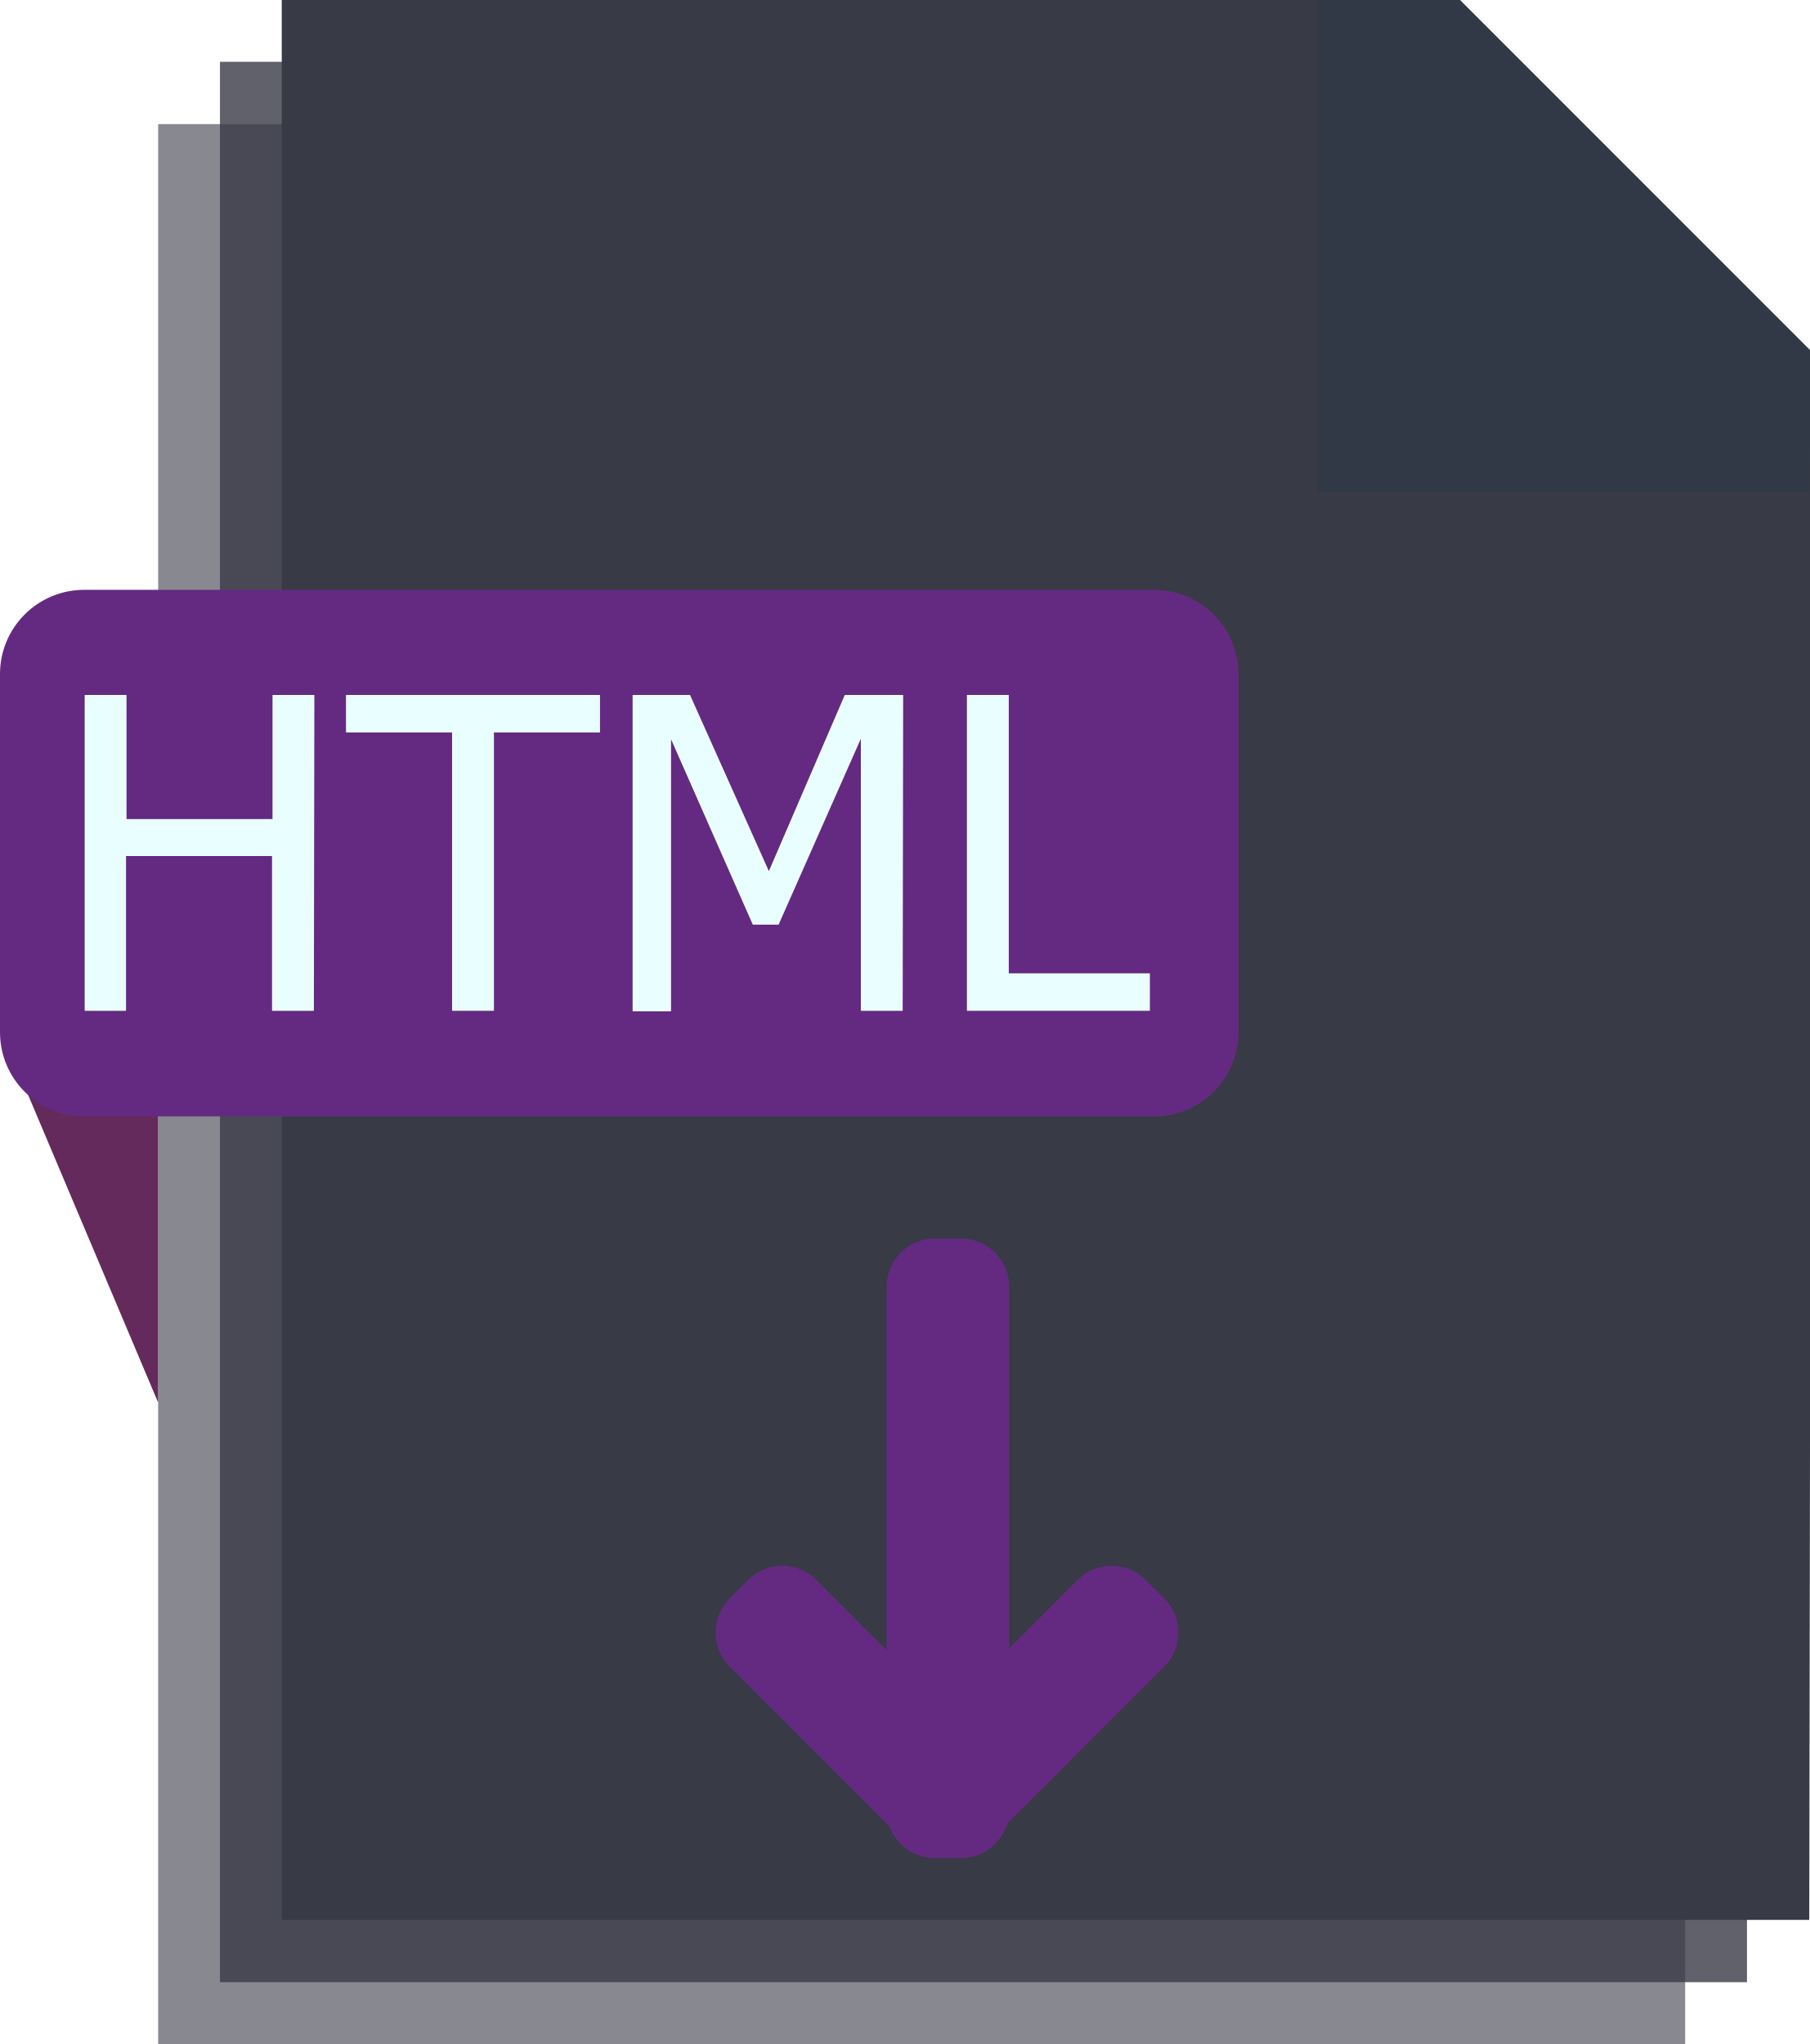
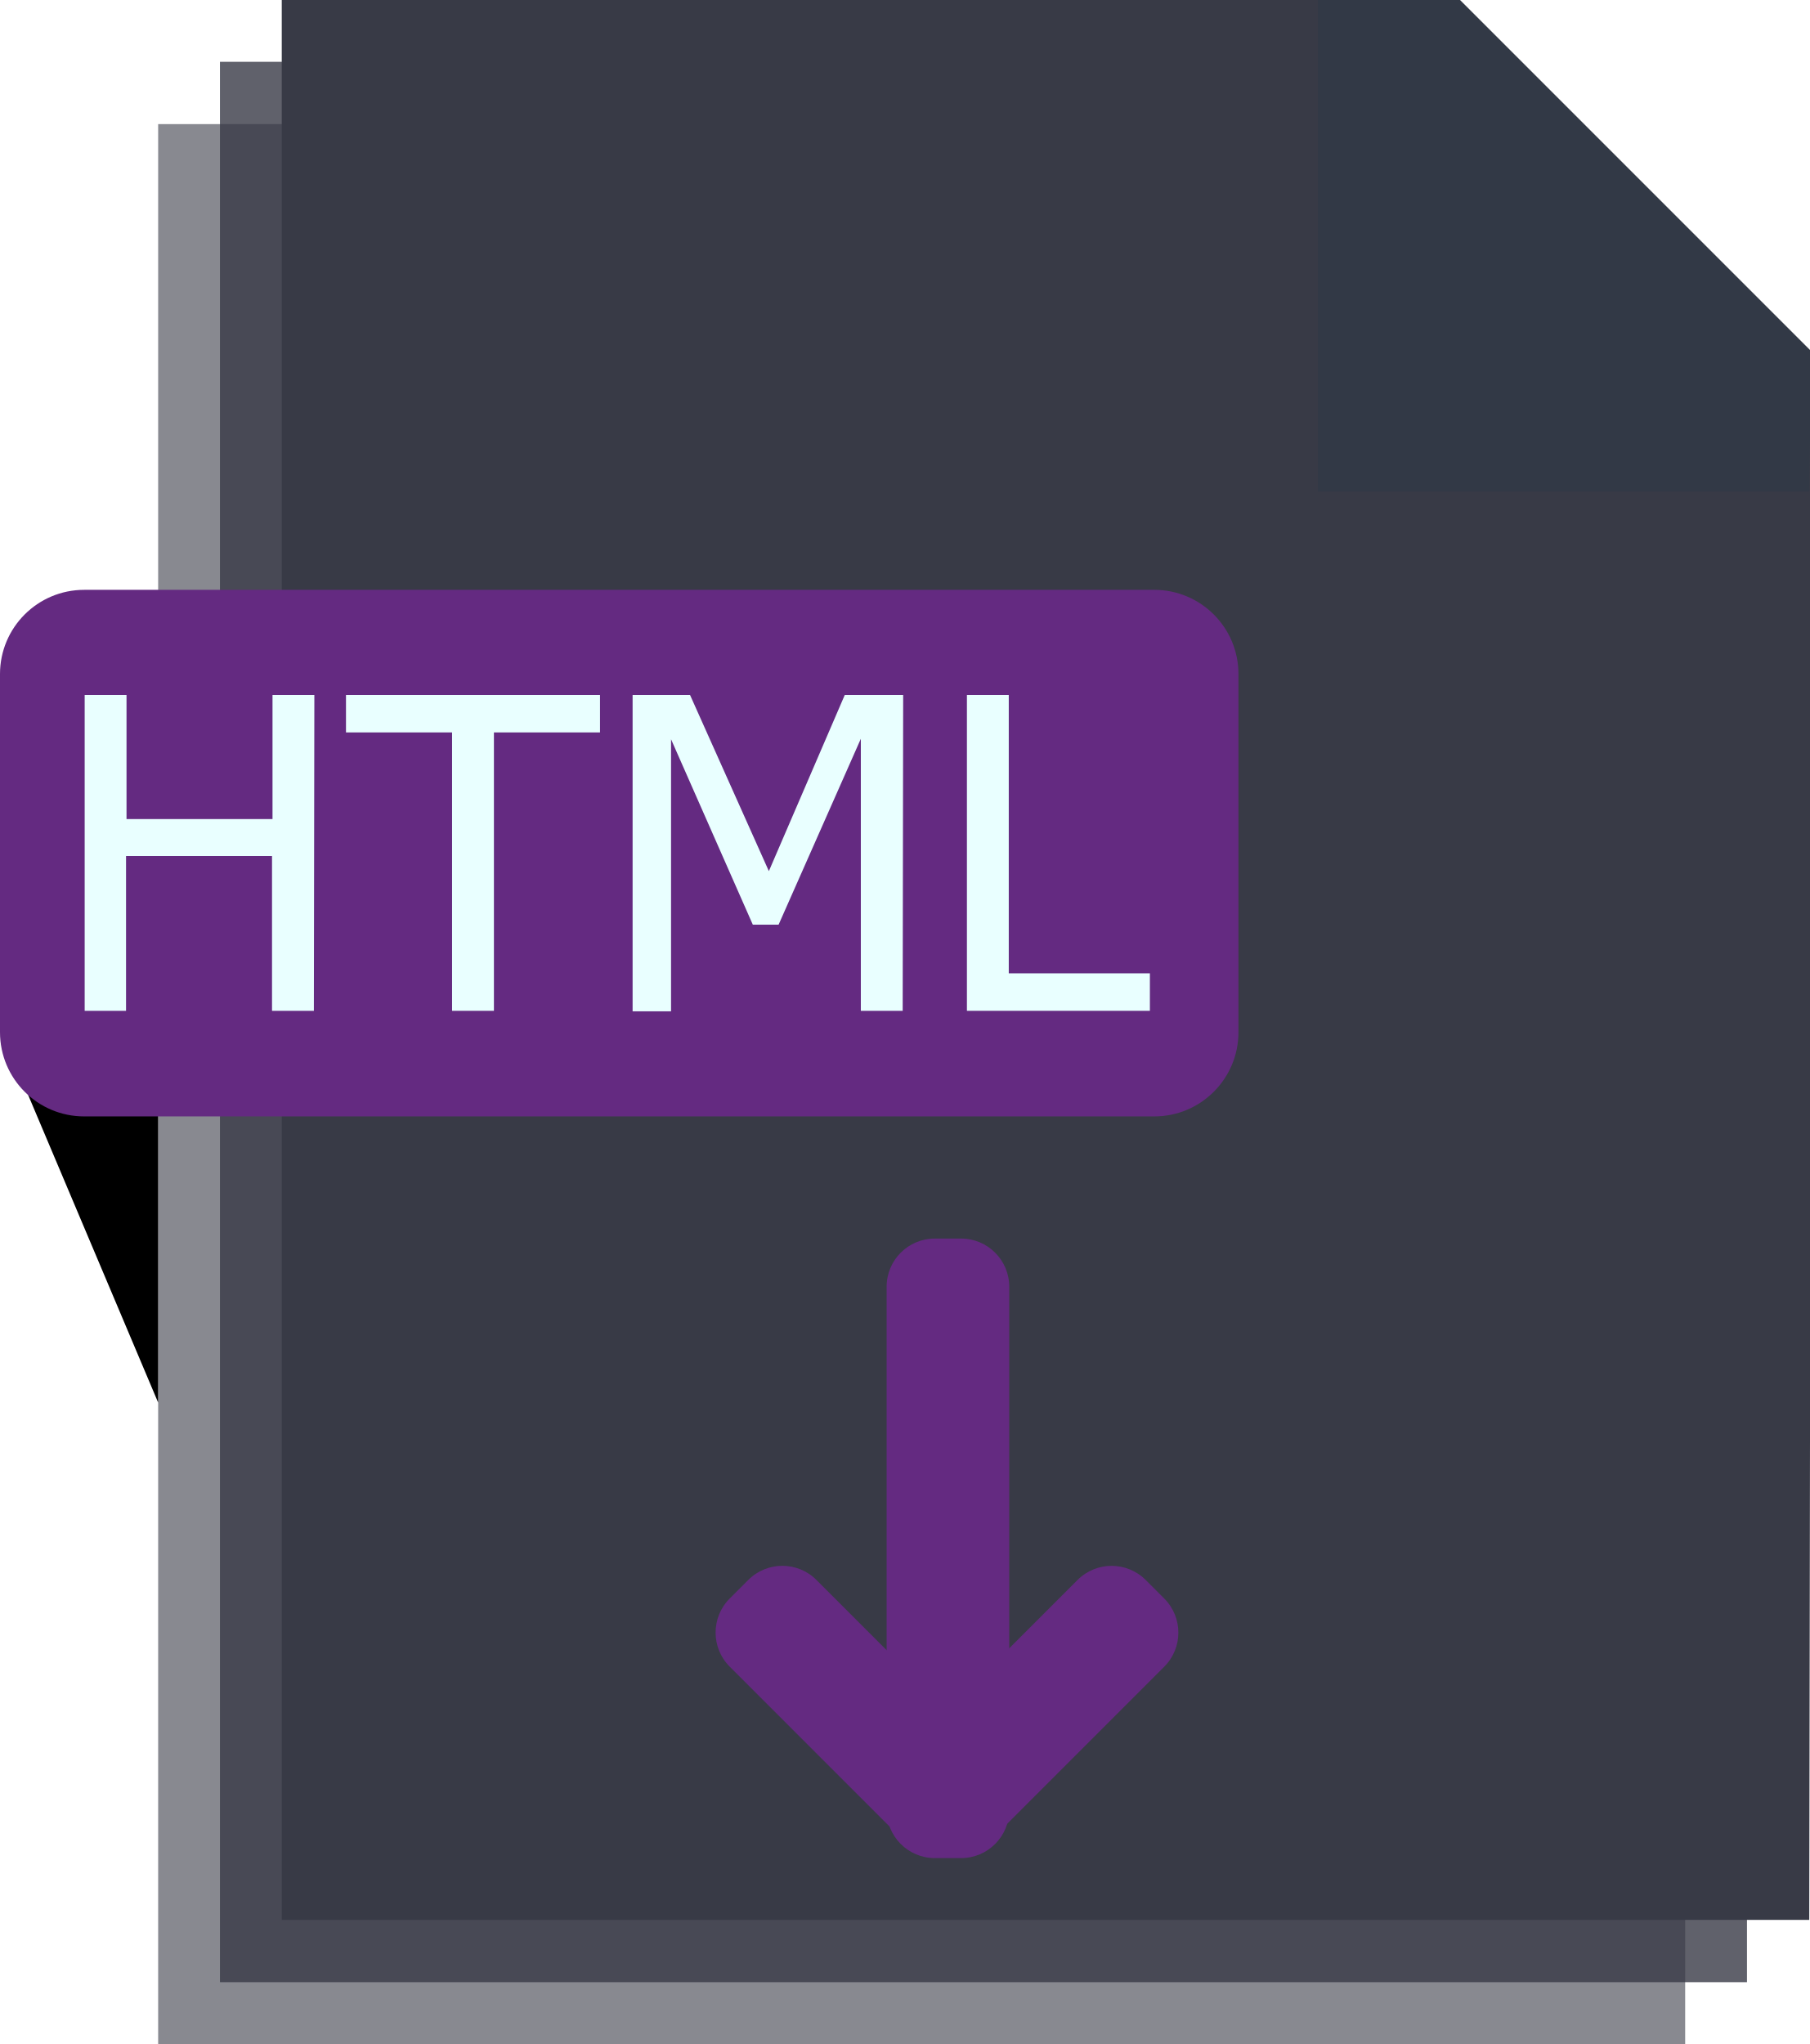
<svg xmlns="http://www.w3.org/2000/svg" viewBox="0 0 37.18 42">
  <defs>
-     <style>.cls-1432423,.cls-3,.cls-4{fill:#383a46;}.cls-1432423{opacity:0.6;}.cls-2{fill:#323346;}.cls-3{opacity:0.8;}.cls-5{fill:#323946;}.cls-6{fill:#642a5c;}.cls-14323{fill:#642a81;}.cls-8{fill:#e9ffff;}</style>
+     <style>.cls-1432423,.cls-354352167,.cls-4231255{fill:#383a46;}.cls-1432423{opacity:0.6;}.cls-221321{fill:#323346;}.cls-354352167{opacity:0.8;}.cls-5574534542{fill:#323946;}.cls-6{fill:#642a5c;}.cls-14323{fill:#642a81;}.cls-8234234{fill:#e9ffff;}</style>
  </defs>
  <g id="Слой_2" data-name="Слой 2">
    <g id="Слой_1-2" data-name="Слой 1">
      <path class="cls-1432423" d="M34.63,42H3.25V2.55H27.4l7.23,7.22Z" />
-       <path class="cls-2" d="M34.63,12.65H24.53V2.55h2.88l7.22,7.22Z" />
-       <path class="cls-3" d="M35.9,40.73H4.52V1.27H28.68L35.9,8.5Z" />
-       <path class="cls-2" d="M35.9,11.37H25.8V1.27h2.88L35.9,8.49Z" />
-       <path class="cls-4" d="M37.18,39.45H5.79V0H30l7.23,7.23Z" />
-       <path class="cls-5" d="M37.18,10.1H27.08V0H30l7.22,7.22Z" />
-       <polygon class="cls-6" points="0 21.13 3.25 28.82 3.25 19.69 0 19.61 0 21.13" />
+       <path class="cls-221321" d="M34.63,12.65H24.53V2.55h2.88l7.22,7.22Z" />
+       <path class="cls-354352167" d="M35.9,40.73H4.52V1.27H28.68L35.9,8.5Z" />
+       <path class="cls-221321" d="M35.9,11.37H25.8V1.27h2.88L35.9,8.49Z" />
+       <path class="cls-4231255" d="M37.18,39.45H5.79V0H30l7.23,7.23Z" />
+       <path class="cls-5574534542" d="M37.18,10.1H27.08V0H30l7.22,7.22Z" />
+       <polygon class="cls-6324234324" points="0 21.13 3.25 28.82 3.25 19.69 0 19.61 0 21.13" />
      <rect class="cls-14323" y="12.12" width="25.45" height="10.82" rx="1.73" />
-       <path class="cls-8" d="M6.45,20.77H5.59V17.59h-3v3.18H1.74V14.28H2.6v2.55h3V14.28h.86Z" />
-       <path class="cls-8" d="M9.29,20.77V15.05H7.11v-.77h5.22v.77H10.15v5.72Z" />
-       <path class="cls-8" d="M18.55,20.77h-.86V15.18L16,19h-.53l-1.68-3.81v5.59H13V14.28h1.18l1.62,3.62,1.56-3.62h1.2Z" />
-       <path class="cls-8" d="M23.63,20.77H19.87V14.28h.86V20h2.9Z" />
+       <path class="cls-8234234" d="M6.45,20.77H5.59V17.59h-3v3.18H1.74V14.28H2.6v2.55h3V14.28h.86Z" />
+       <path class="cls-8234234" d="M9.29,20.77V15.05H7.11v-.77h5.22v.77H10.15v5.72Z" />
+       <path class="cls-8234234" d="M18.55,20.77h-.86V15.18L16,19h-.53l-1.68-3.81v5.59H13V14.28h1.18l1.62,3.62,1.56-3.62h1.2Z" />
+       <path class="cls-8234234" d="M23.63,20.77H19.87V14.28h.86V20h2.9Z" />
      <rect class="cls-14323" x="18.22" y="25.45" width="2.52" height="12.73" rx="0.99" />
      <rect class="cls-14323" x="20.01" y="31.63" width="2.52" height="6.99" rx="0.99" transform="translate(31.06 -4.75) rotate(45)" />
      <rect class="cls-14323" x="16.39" y="31.63" width="2.52" height="6.99" rx="0.99" transform="translate(-19.66 22.77) rotate(-45)" />
    </g>
  </g>
</svg>
